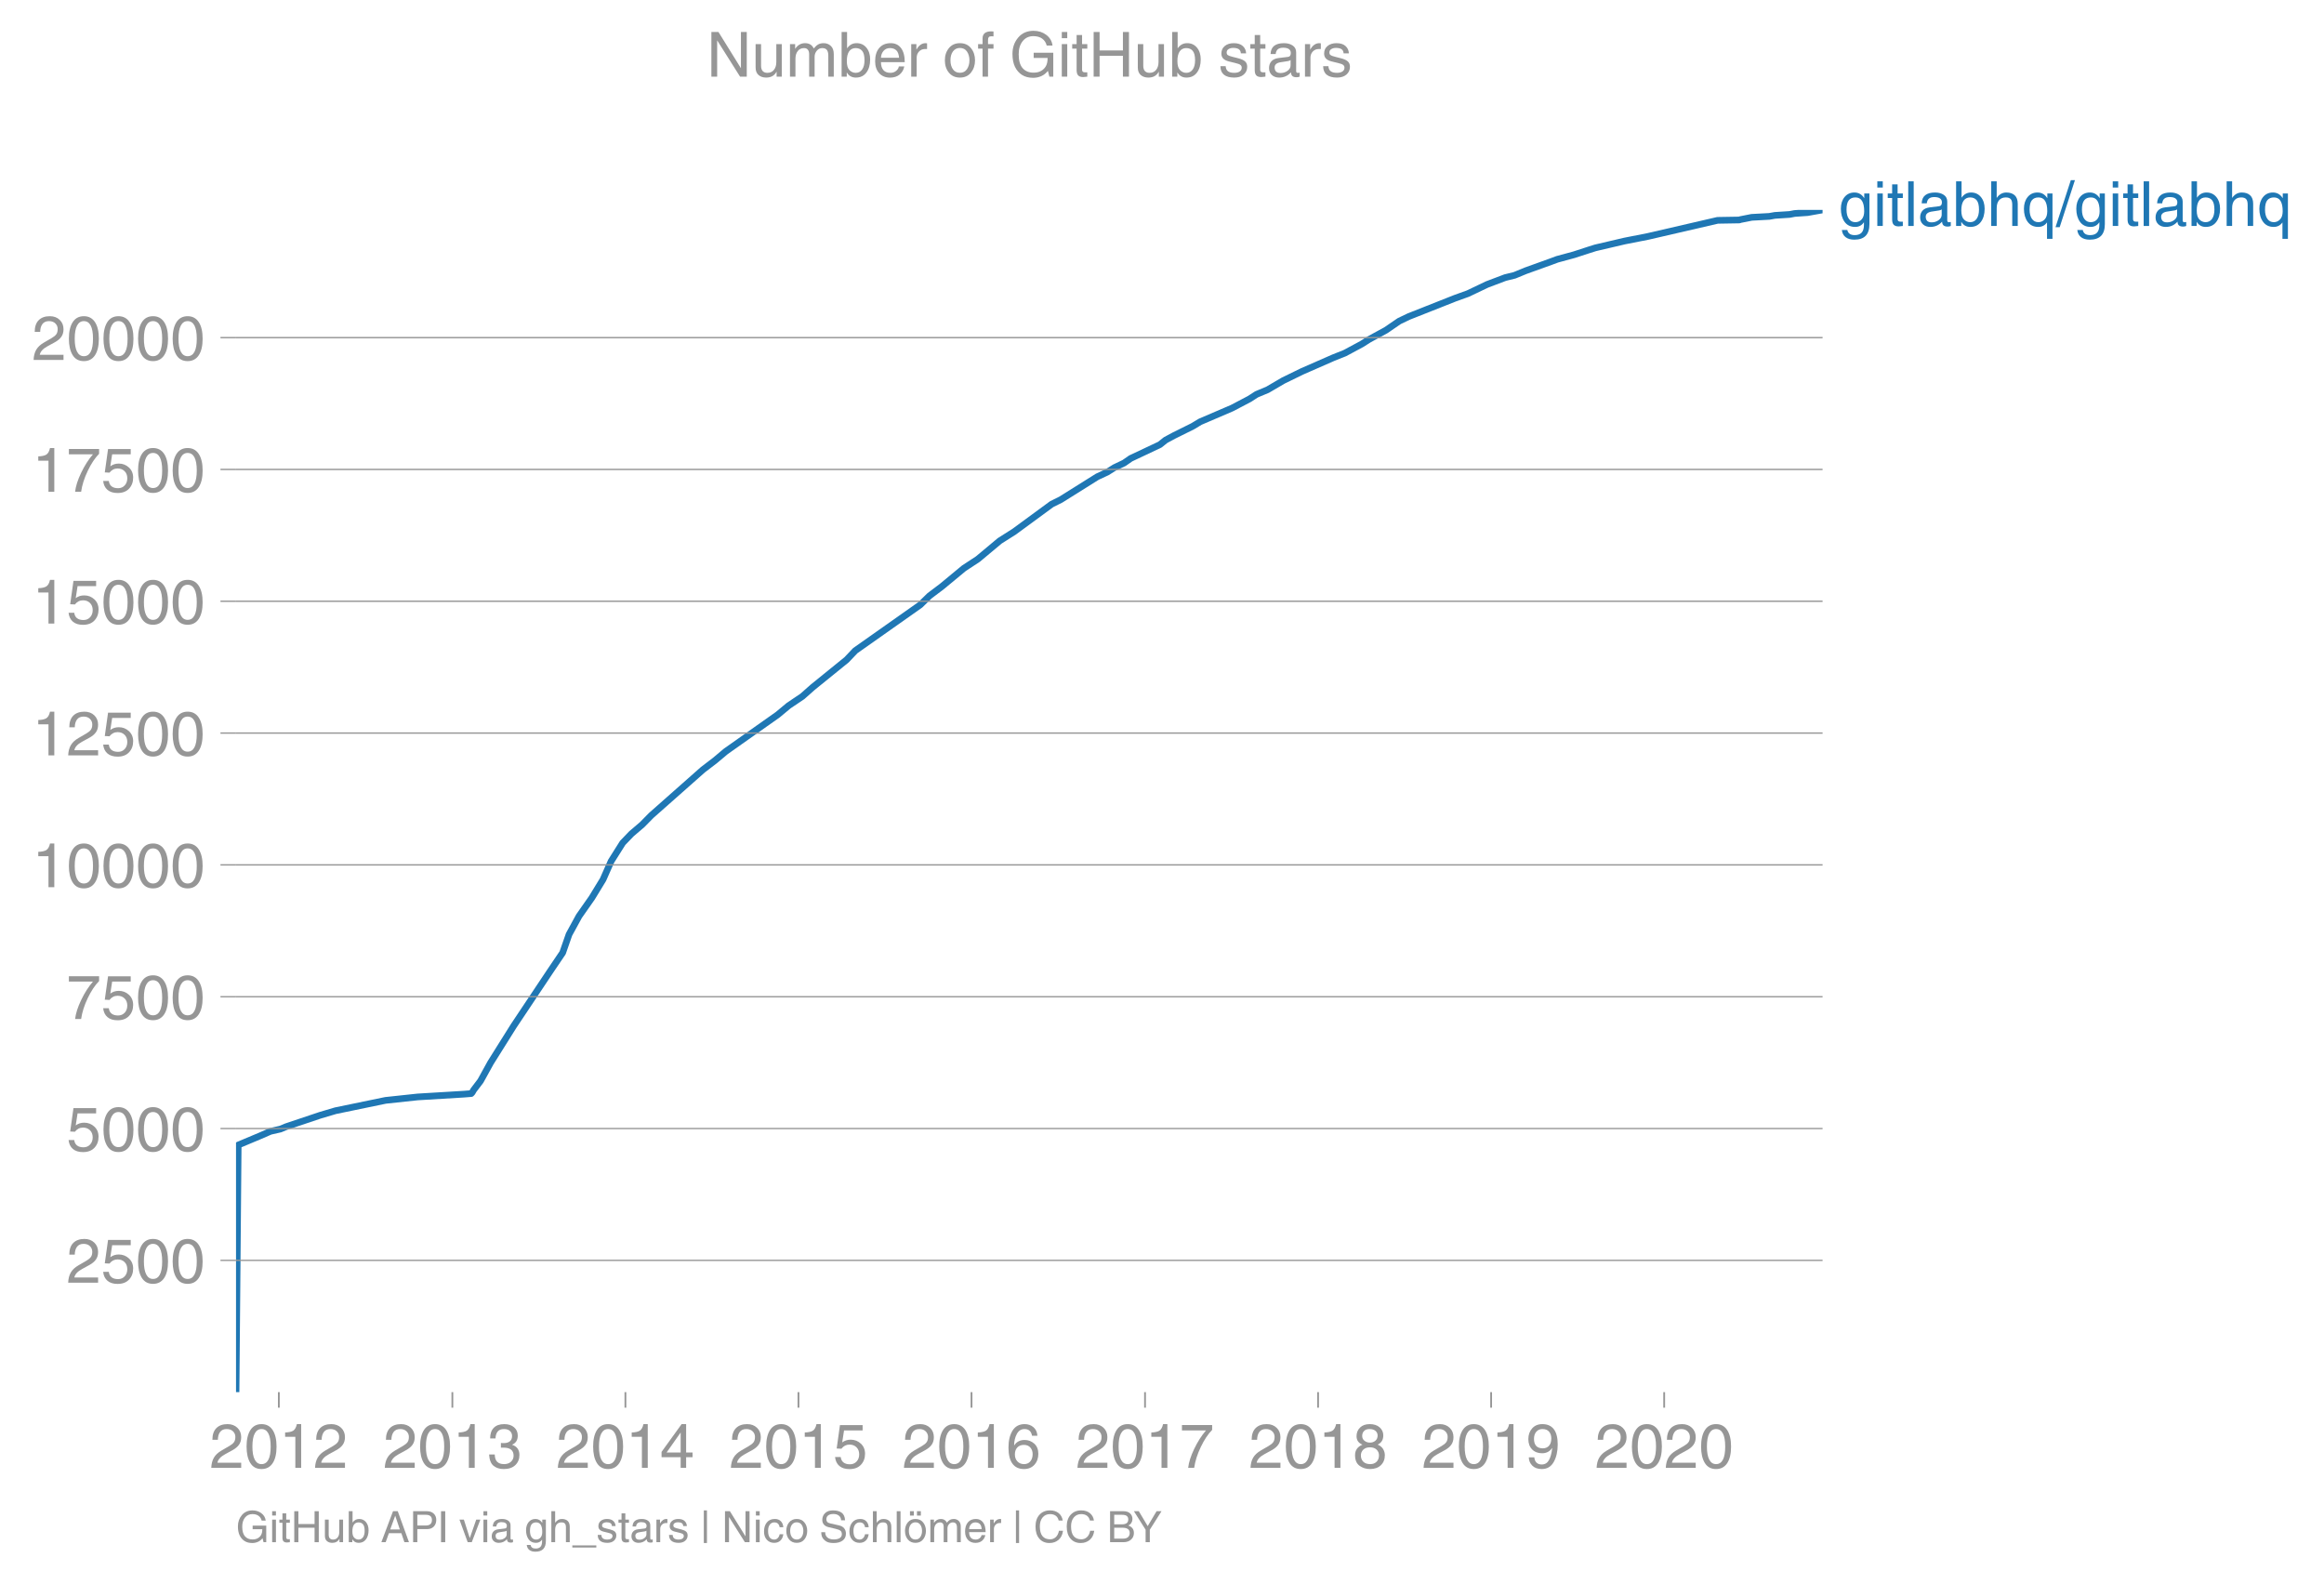
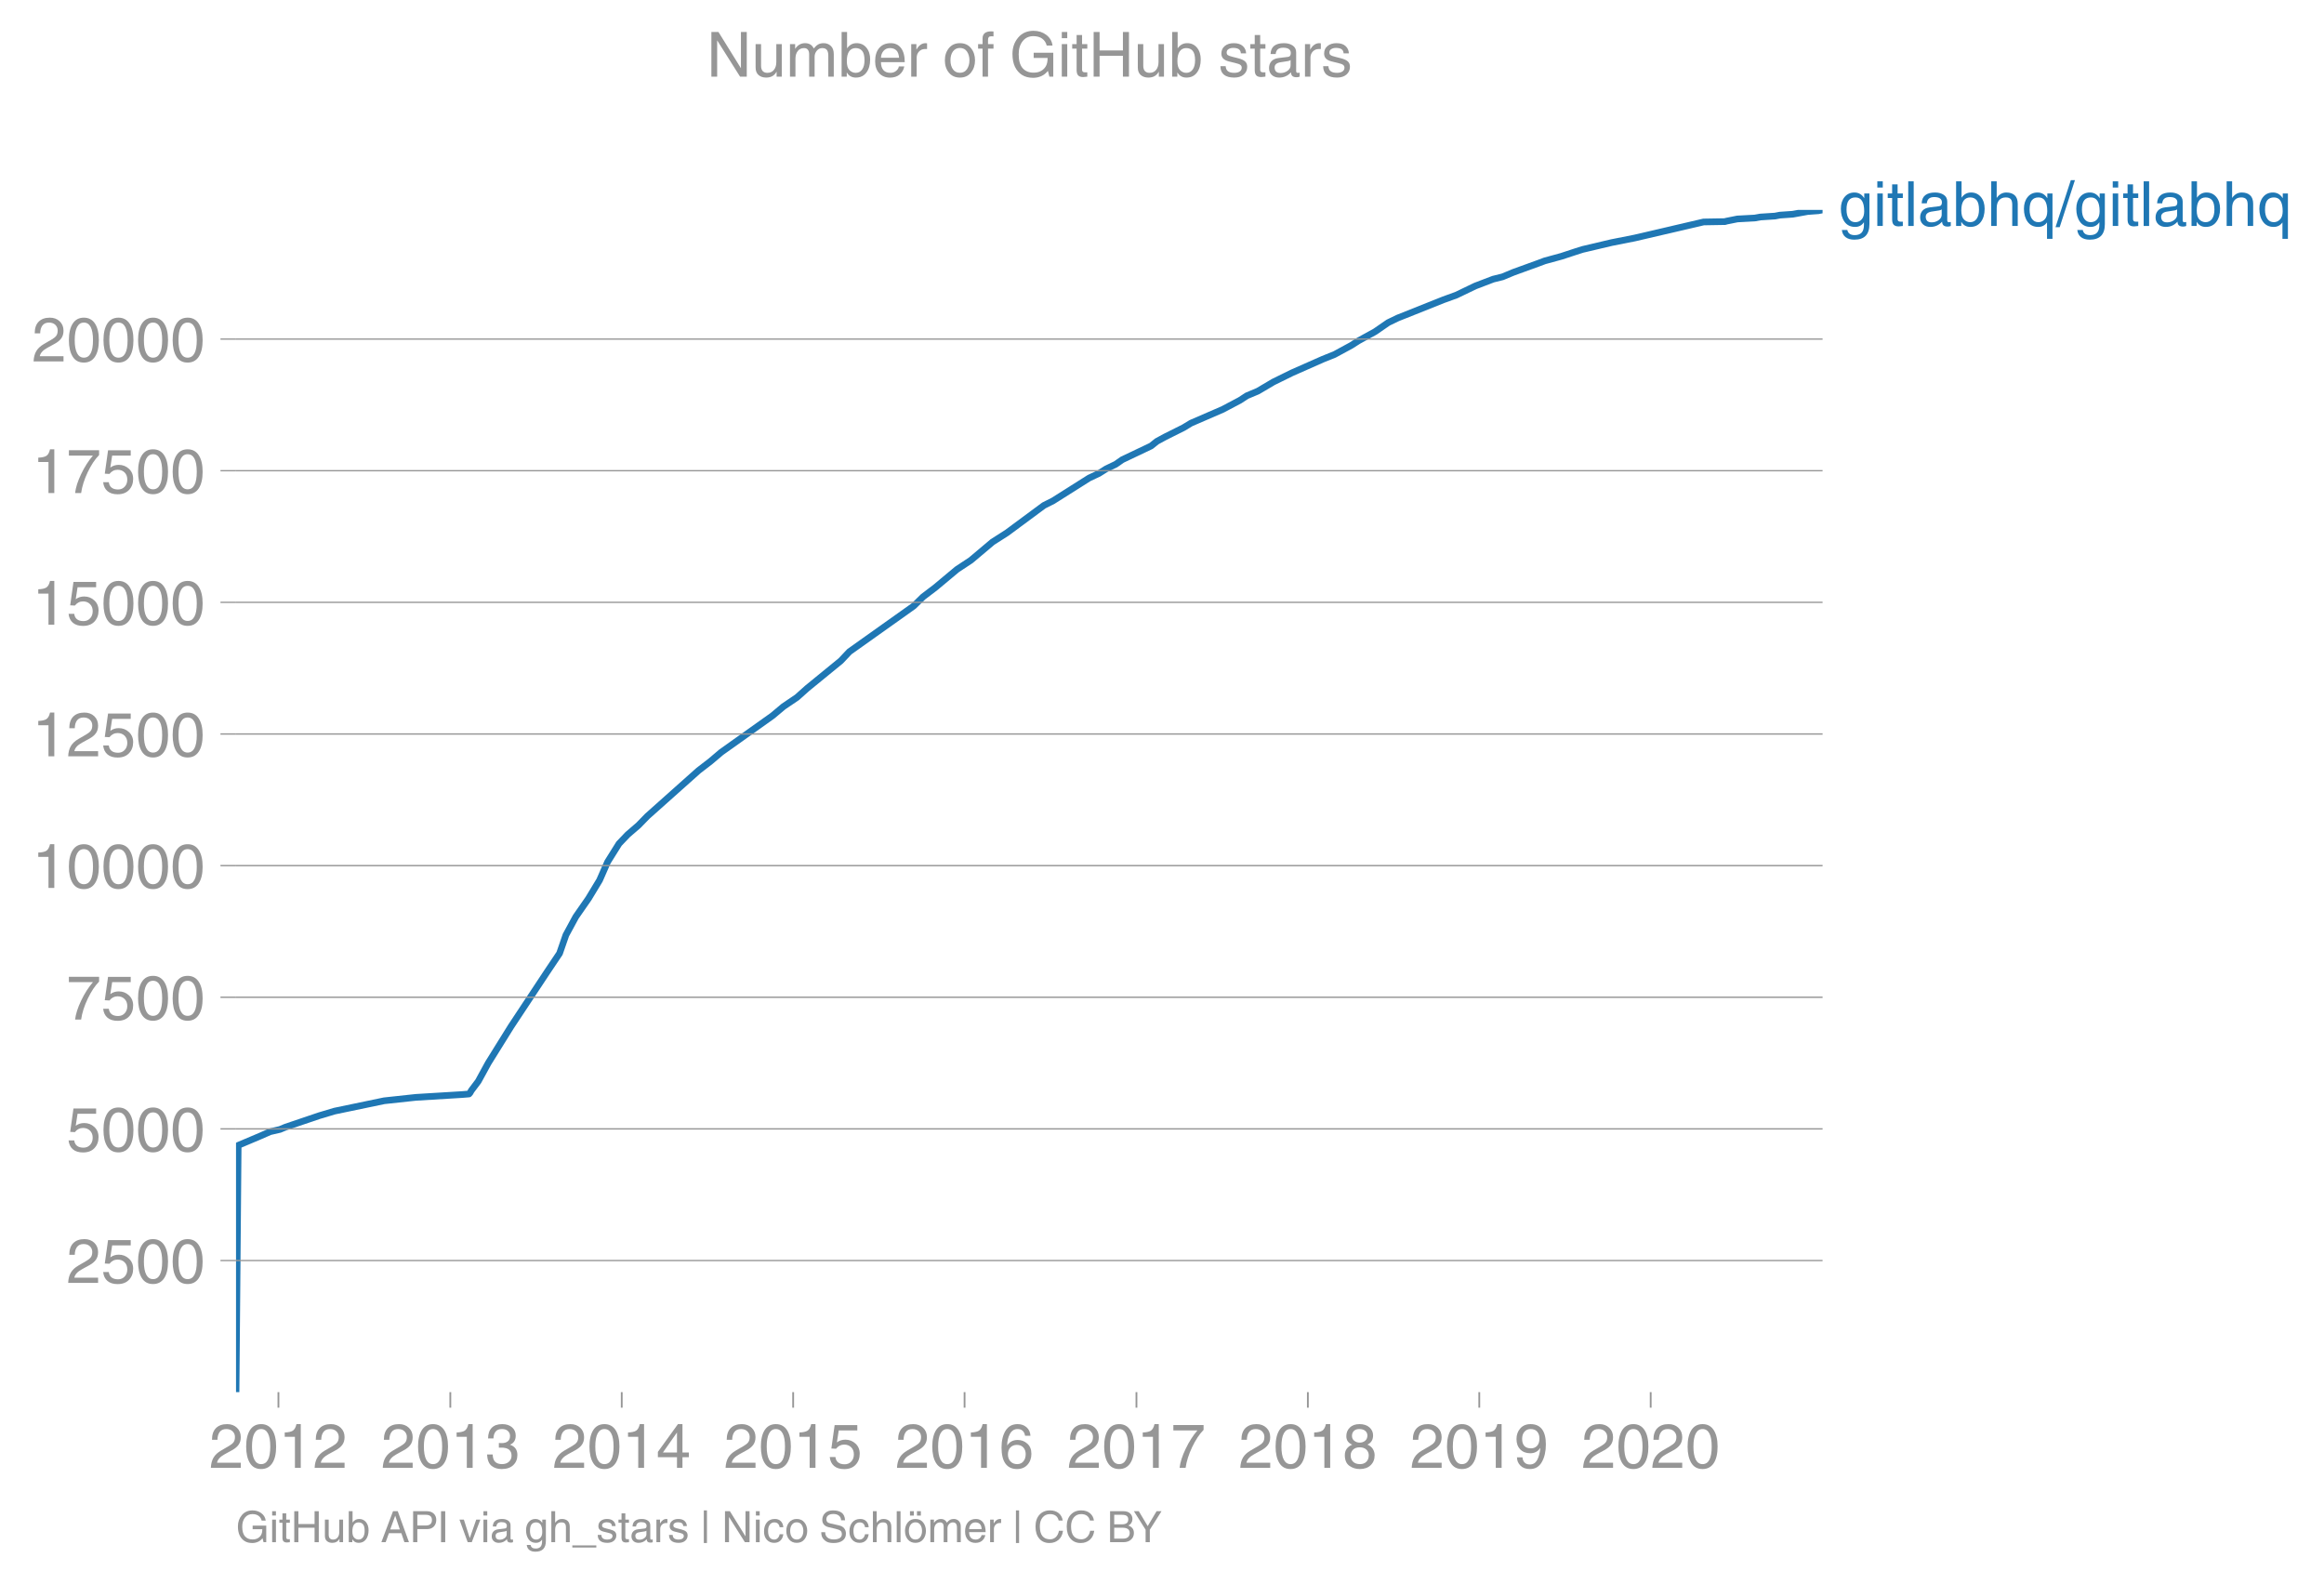
<svg xmlns="http://www.w3.org/2000/svg" xmlns:xlink="http://www.w3.org/1999/xlink" height="475.311" viewBox="0 0 523.113 356.483" width="697.484">
  <defs>
    <style>*{stroke-linecap:butt;stroke-linejoin:round}</style>
  </defs>
  <g id="figure_1">
    <path d="M0 356.483h523.113V0H0z" fill="none" id="patch_1" />
    <g id="axes_1">
      <path d="M53.127 313.361h357.12V47.25H53.127z" fill="none" id="patch_2" />
-       <path clip-path="url(#p38f000647f)" d="M53.127 313.361l.487-55.617 4.924-2.065 2.351-1.021 2.232-.51 1.257-.523 7.667-2.575 3.486-1.033 11.255-2.326 7.213-.772 10.45-.629 1.618-.13.234-.261.297-.523 1.569-2.065 2.273-4.118 5.176-8.25 8.24-12.355 2.794-4.13 1.437-4.118 2.25-4.119 2.886-4.118 2.519-4.13 1.82-4.12 2.598-4.118 1.974-2.053 2.421-2.065 2.028-2.065 11.647-10.303 2.687-2.053 2.46-2.065 11.683-8.249 2.468-2.053 3.075-2.066 2.317-2.053 7.644-6.195 1.948-2.054 14.615-10.302 2.126-2.065 2.74-2.065 4.978-4.119 3.131-2.053 4.933-4.119 3.258-2.065 8.423-6.183 2.073-1.033 8.217-5.151 2.202-1.02 1.65-1.033 2.165-1.033 1.487-1.033 6.564-3.097 1.295-1.033 1.897-1.02 4.165-2.066 1.716-1.032 7.188-3.086 3.91-2.054 1.6-1.032 2.475-1.033 3.528-2.065 4.234-2.065 7.04-3.086 2.593-1.033 3.82-2.053 1.628-1.033 3.79-2.065 3.001-2.053 2.156-1.033 10.442-4.13 2.872-1.033 4.303-2.053 4.077-1.543 2.124-.522 2.476-1.02 5.74-2.066 1.37-.51 3.803-1.033 3.13-1.02 1.652-.523 6.597-1.543 5.256-1.033 15.658-3.62 4.912-.083.195-.083 2.572-.51 3.956-.214 1.261-.225 3.329-.214 1.112-.214 2.927-.201 3.373-.606h0" fill="none" stroke="#1f77b4" stroke-linecap="square" stroke-width="1.5" id="line2d_1" />
+       <path clip-path="url(#p07eb490da4)" d="M53.127 313.361l.483-55.54 4.877-2.063 2.329-1.019 2.21-.51 1.246-.521 7.594-2.572 3.453-1.031 11.149-2.323 7.145-.77 10.35-.629 1.604-.13.232-.261.294-.522 1.554-2.062 2.251-4.113 5.128-8.237 8.162-12.339 2.768-4.124 1.423-4.113 2.229-4.113 2.859-4.113 2.494-4.124 1.803-4.113 2.574-4.113 1.955-2.05 2.399-2.063 2.009-2.062 11.537-10.288 2.661-2.05 2.436-2.063 11.574-8.238 2.444-2.05 3.046-2.062 2.295-2.05 7.572-6.188 1.93-2.05 14.476-10.288 2.107-2.063 2.714-2.062 4.93-4.113 3.102-2.05 4.886-4.113 3.227-2.062 8.344-6.175 2.054-1.032 8.139-5.144 2.181-1.019 1.635-1.031 2.144-1.031 1.474-1.031 6.501-3.094 1.283-1.031 1.879-1.02 4.125-2.062 1.7-1.03 7.121-3.083 3.873-2.05 1.584-1.031 2.453-1.031 3.494-2.063 4.194-2.062 6.973-3.082 2.57-1.03 3.784-2.051 1.612-1.031 3.754-2.063 2.973-2.05 2.135-1.031 10.344-4.125 2.845-1.031 4.262-2.05 4.038-1.542 2.104-.521 2.453-1.02 5.686-2.062 1.357-.51 3.767-1.03 3.1-1.02 1.636-.521 6.535-1.541 5.207-1.031 15.51-3.615 4.865-.083.194-.083 2.547-.51 3.92-.213 1.248-.226 3.297-.213 1.102-.213 2.9-.202 3.34-.604 2.417-.178.956-.19h0" fill="none" stroke="#1f77b4" stroke-linecap="square" stroke-width="1.5" id="line2d_1" />
      <g id="matplotlib.axis_1">
        <g id="xtick_1">
          <g id="line2d_2">
            <defs>
-               <path d="M0 0v3.5" id="m4ebb3a4c32" stroke="#969696" stroke-width=".4" />
-             </defs>
-             <use x="62.765" xlink:href="#m4ebb3a4c32" y="313.361" fill="#969696" stroke="#969696" stroke-width=".4" />
-           </g>
-           <g transform="matrix(.14 0 0 -.14 47.194 330.41)" fill="#969696" id="text_1">
+               <path d="M0 0v3.5" id="m4df46fdbb6" stroke="#969696" stroke-width=".4" />
+             </defs>
+             <use x="62.674" xlink:href="#m4df46fdbb6" y="313.361" fill="#969696" stroke="#969696" stroke-width=".4" />
+           </g>
+           <g transform="matrix(.14 0 0 -.14 47.103 330.41)" fill="#969696" id="text_1">
            <defs>
              <path d="M4.39 45.125q0 12.39 6.391 18.781 6.406 6.407 17.938 6.407 9.656 0 15.812-5.86 6.157-5.86 6.157-15.14 0-7.22-3.547-12.188-3.532-4.953-10.422-8.703l-12.11-6.64Q13.922 15.921 12.5 8.296h38.188V0H2.593q.39 9.906 4.297 16.5 3.906 6.594 12.203 11.375l12.593 7.328q5.032 2.89 7.329 5.984 2.297 3.094 2.297 8.516 0 5.375-3.766 9.031-3.75 3.672-10.156 3.672-7.078 0-10.594-4.672-3.516-4.656-3.61-12.609z" id="HelveticaWorld-Regular-50" />
              <path d="M42.484 34.188q0 14.109-3.734 21.156-3.734 7.062-10.969 7.062-7.078 0-10.89-7.062-3.797-7.047-3.797-21.157 0-13.671 3.75-20.937Q20.609 6 27.78 6q7.235 0 10.969 7 3.734 7.016 3.734 21.188zm9.422 0q0-17.297-6.25-26.704-6.25-9.39-17.875-9.39-12.062 0-18.062 9.734-6 9.75-6 26.36 0 17.03 6.14 26.578 6.157 9.547 17.922 9.547 11.625 0 17.875-9.5t6.25-26.626z" id="HelveticaWorld-Regular-48" />
              <path d="M35.89 0h-9.374v49.906H10.109v6.985q8.594.28 12.782 2.75Q27.094 62.109 29 70.313h6.89z" id="HelveticaWorld-Regular-49" />
            </defs>
            <use xlink:href="#HelveticaWorld-Regular-50" />
            <use x="55.615" xlink:href="#HelveticaWorld-Regular-48" />
            <use x="111.23" xlink:href="#HelveticaWorld-Regular-49" />
            <use x="166.846" xlink:href="#HelveticaWorld-Regular-50" />
          </g>
        </g>
        <g id="xtick_2">
-           <use x="101.823" xlink:href="#m4ebb3a4c32" y="313.361" fill="#969696" stroke="#969696" stroke-width=".4" id="line2d_3" />
-           <g transform="matrix(.14 0 0 -.14 86.253 330.41)" fill="#969696" id="text_2">
+           <use x="101.364" xlink:href="#m4df46fdbb6" y="313.361" fill="#969696" stroke="#969696" stroke-width=".4" id="line2d_3" />
+           <g transform="matrix(.14 0 0 -.14 85.793 330.41)" fill="#969696" id="text_2">
            <defs>
              <path d="M22.406 39.984q2.203-.187 4.594-.187 6.203 0 9.781 2.86 3.594 2.859 3.594 8.656 0 4.687-3.344 7.89-3.343 3.203-9.64 3.203-6.985 0-10.235-4.11-3.234-4.093-3.437-10.983h-8.64q0 10.984 5.765 16.984 5.765 6.016 16.937 6.016 9.922 0 15.828-5.11 5.907-5.094 5.907-13.39 0-10.704-9.032-14.5v-.204q11.72-4 11.72-16.406 0-9.906-6.595-16.265-6.593-6.344-18.703-6.344-9.906 0-16.312 5.203Q4.204 8.5 3.422 21.484H12.5q.203-8.109 4-11.797Q20.313 6 27.484 6q6.938 0 11.141 3.86 4.203 3.859 4.203 9.718 0 6.406-4.016 9.672-4 3.266-12.39 3.266-2 0-4.016-.094z" id="HelveticaWorld-Regular-51" />
            </defs>
            <use xlink:href="#HelveticaWorld-Regular-50" />
            <use x="55.615" xlink:href="#HelveticaWorld-Regular-48" />
            <use x="111.23" xlink:href="#HelveticaWorld-Regular-49" />
            <use x="166.846" xlink:href="#HelveticaWorld-Regular-51" />
          </g>
        </g>
        <g id="xtick_3">
-           <use x="140.775" xlink:href="#m4ebb3a4c32" y="313.361" fill="#969696" stroke="#969696" stroke-width=".4" id="line2d_4" />
-           <g transform="matrix(.14 0 0 -.14 125.205 330.41)" fill="#969696" id="text_3">
+           <use x="139.948" xlink:href="#m4df46fdbb6" y="313.361" fill="#969696" stroke="#969696" stroke-width=".4" id="line2d_4" />
+           <g transform="matrix(.14 0 0 -.14 124.377 330.41)" fill="#969696" id="text_3">
            <defs>
              <path d="M10.594 24.703h22.61v31.89h-.188zM42 17.093V0h-8.797v17.094H2.484v8.593L34.72 70.314H42v-45.61h10.297v-7.61z" id="HelveticaWorld-Regular-52" />
            </defs>
            <use xlink:href="#HelveticaWorld-Regular-50" />
            <use x="55.615" xlink:href="#HelveticaWorld-Regular-48" />
            <use x="111.23" xlink:href="#HelveticaWorld-Regular-49" />
            <use x="166.846" xlink:href="#HelveticaWorld-Regular-52" />
          </g>
        </g>
        <g id="xtick_4">
-           <use x="179.727" xlink:href="#m4ebb3a4c32" y="313.361" fill="#969696" stroke="#969696" stroke-width=".4" id="line2d_5" />
-           <g transform="matrix(.14 0 0 -.14 164.157 330.41)" fill="#969696" id="text_4">
+           <use x="178.532" xlink:href="#m4df46fdbb6" y="313.361" fill="#969696" stroke="#969696" stroke-width=".4" id="line2d_5" />
+           <g transform="matrix(.14 0 0 -.14 162.961 330.41)" fill="#969696" id="text_4">
            <defs>
              <path d="M14.703 40.922q5.813 4.39 13.625 4.39 9.469 0 16.281-6.296 6.813-6.297 6.813-16.22 0-10.78-6.578-17.796-6.563-7-18.422-7-10.313 0-16.266 5.047Q4.203 8.109 3.22 17.39h9.094q.671-5.672 4.437-8.672 3.766-3 10.453-3 6.485 0 10.64 4.484Q42 14.703 42 21.688q0 7.125-4.36 11.421-4.343 4.297-11.218 4.297-7.813 0-13.047-6.687l-7.563.39 5.266 37.594h36.438v-8.5H17.672z" id="HelveticaWorld-Regular-53" />
            </defs>
            <use xlink:href="#HelveticaWorld-Regular-50" />
            <use x="55.615" xlink:href="#HelveticaWorld-Regular-48" />
            <use x="111.23" xlink:href="#HelveticaWorld-Regular-49" />
            <use x="166.846" xlink:href="#HelveticaWorld-Regular-53" />
          </g>
        </g>
        <g id="xtick_5">
-           <use x="218.679" xlink:href="#m4ebb3a4c32" y="313.361" fill="#969696" stroke="#969696" stroke-width=".4" id="line2d_6" />
-           <g transform="matrix(.14 0 0 -.14 203.108 330.41)" fill="#969696" id="text_5">
+           <use x="217.116" xlink:href="#m4df46fdbb6" y="313.361" fill="#969696" stroke="#969696" stroke-width=".4" id="line2d_6" />
+           <g transform="matrix(.14 0 0 -.14 201.545 330.41)" fill="#969696" id="text_5">
            <defs>
              <path d="M14.11 21.578q0-6.875 4.093-11.234Q22.313 6 28.906 6q6.297 0 10.032 4.438 3.734 4.453 3.734 11.687 0 6.297-3.688 10.547-3.687 4.25-10.468 4.25-6.594 0-10.5-4.156-3.907-4.157-3.907-11.188zM41.702 51.61q-.984 5.375-3.984 8.078-3 2.72-8.125 2.72-8.11 0-12.36-7.923-4.25-7.906-4.343-18.109l.203-.188q5.61 8.641 16.687 8.641 8.844 0 15.438-5.86 6.593-5.859 6.593-16.452 0-10.5-6.25-17.47-6.25-6.952-16.843-6.952-12.219 0-18.563 8.687-6.344 8.703-6.344 25.938 0 16.593 6.485 27.093 6.5 10.5 19.484 10.5 8.407 0 14.219-5.015 5.813-5 6.297-13.688z" id="HelveticaWorld-Regular-54" />
            </defs>
            <use xlink:href="#HelveticaWorld-Regular-50" />
            <use x="55.615" xlink:href="#HelveticaWorld-Regular-48" />
            <use x="111.23" xlink:href="#HelveticaWorld-Regular-49" />
            <use x="166.846" xlink:href="#HelveticaWorld-Regular-54" />
          </g>
        </g>
        <g id="xtick_6">
-           <use x="257.738" xlink:href="#m4ebb3a4c32" y="313.361" fill="#969696" stroke="#969696" stroke-width=".4" id="line2d_7" />
-           <g transform="matrix(.14 0 0 -.14 242.167 330.41)" fill="#969696" id="text_6">
+           <use x="255.805" xlink:href="#m4df46fdbb6" y="313.361" fill="#969696" stroke="#969696" stroke-width=".4" id="line2d_7" />
+           <g transform="matrix(.14 0 0 -.14 240.235 330.41)" fill="#969696" id="text_6">
            <defs>
              <path d="M3.719 68.797h48.578v-7.719Q42.28 50.875 33.984 33.484 25.687 16.11 23.391 0h-9.672q1.469 13.281 9.719 30.531 8.25 17.266 18.953 29.672H3.719z" id="HelveticaWorld-Regular-55" />
            </defs>
            <use xlink:href="#HelveticaWorld-Regular-50" />
            <use x="55.615" xlink:href="#HelveticaWorld-Regular-48" />
            <use x="111.23" xlink:href="#HelveticaWorld-Regular-49" />
            <use x="166.846" xlink:href="#HelveticaWorld-Regular-55" />
          </g>
        </g>
        <g id="xtick_7">
-           <use x="296.689" xlink:href="#m4ebb3a4c32" y="313.361" fill="#969696" stroke="#969696" stroke-width=".4" id="line2d_8" />
-           <g transform="matrix(.14 0 0 -.14 281.119 330.41)" fill="#969696" id="text_7">
+           <use x="294.389" xlink:href="#m4df46fdbb6" y="313.361" fill="#969696" stroke="#969696" stroke-width=".4" id="line2d_8" />
+           <g transform="matrix(.14 0 0 -.14 278.819 330.41)" fill="#969696" id="text_7">
            <defs>
              <path d="M27.594 40.578q5.422 0 8.953 3.094 3.547 3.11 3.547 8.234 0 4.594-3.407 7.547-3.39 2.953-9.687 2.953-5.61 0-8.672-3.11-3.047-3.093-3.047-7.874 0-5.125 3.813-7.984 3.812-2.86 8.5-2.86zm.093-7.562q-6.78 0-10.64-3.766-3.86-3.766-3.86-9.234 0-6.297 3.907-10.157Q21 6 28.219 6q6.406 0 10.234 3.86 3.828 3.859 3.828 10.265 0 5.469-3.828 9.172-3.828 3.719-10.766 3.719zM49.22 52.203q0-10.594-9.032-14.797 6.204-2.781 8.86-7.36 2.656-4.562 2.656-9.733 0-10.016-6.453-16.125-6.438-6.094-17.375-6.094-9.563 0-16.813 5.25-7.25 5.25-7.25 17.062 0 11.922 11.907 16.907-9.516 3.796-9.516 13.671 0 8.297 5.64 13.813 5.641 5.516 15.641 5.516 10.016 0 15.875-5.204 5.86-5.203 5.86-12.906z" id="HelveticaWorld-Regular-56" />
            </defs>
            <use xlink:href="#HelveticaWorld-Regular-50" />
            <use x="55.615" xlink:href="#HelveticaWorld-Regular-48" />
            <use x="111.23" xlink:href="#HelveticaWorld-Regular-49" />
            <use x="166.846" xlink:href="#HelveticaWorld-Regular-56" />
          </g>
        </g>
        <g id="xtick_8">
-           <use x="335.641" xlink:href="#m4ebb3a4c32" y="313.361" fill="#969696" stroke="#969696" stroke-width=".4" id="line2d_9" />
-           <g transform="matrix(.14 0 0 -.14 320.07 330.41)" fill="#969696" id="text_8">
+           <use x="332.973" xlink:href="#m4df46fdbb6" y="313.361" fill="#969696" stroke="#969696" stroke-width=".4" id="line2d_9" />
+           <g transform="matrix(.14 0 0 -.14 317.403 330.41)" fill="#969696" id="text_8">
            <defs>
              <path d="M27.594 31.39q6 0 9.75 4.047 3.765 4.063 3.765 11.97 0 6.5-3.562 10.75-3.563 4.25-10.64 4.25-6.11 0-9.876-4.298-3.75-4.297-3.75-11.53 0-7.376 3.516-11.282 3.515-3.906 10.797-3.906zm-1.282-7.906q-10 0-16.062 6.203-6.047 6.204-6.047 16.5 0 10.407 6.094 17.266 6.11 6.86 16.515 6.86 12.11 0 18.36-8.157 6.25-8.156 6.25-24.453 0-16.906-6.406-28.266Q38.625-1.905 25.875-1.905q-9.953 0-15.422 5.593-5.469 5.594-5.469 13.204h8.829q.39-5.266 3.437-8.375 3.063-3.094 8.438-3.094 7.609 0 11.515 6.781Q41.11 19 42.578 31.688l-.187.203q-5.672-8.407-16.078-8.407z" id="HelveticaWorld-Regular-57" />
            </defs>
            <use xlink:href="#HelveticaWorld-Regular-50" />
            <use x="55.615" xlink:href="#HelveticaWorld-Regular-48" />
            <use x="111.23" xlink:href="#HelveticaWorld-Regular-49" />
            <use x="166.846" xlink:href="#HelveticaWorld-Regular-57" />
          </g>
        </g>
        <g id="xtick_9">
-           <use x="374.593" xlink:href="#m4ebb3a4c32" y="313.361" fill="#969696" stroke="#969696" stroke-width=".4" id="line2d_10" />
-           <g transform="matrix(.14 0 0 -.14 359.023 330.41)" fill="#969696" id="text_9">
+           <use x="371.557" xlink:href="#m4df46fdbb6" y="313.361" fill="#969696" stroke="#969696" stroke-width=".4" id="line2d_10" />
+           <g transform="matrix(.14 0 0 -.14 355.987 330.41)" fill="#969696" id="text_9">
            <use xlink:href="#HelveticaWorld-Regular-50" />
            <use x="55.615" xlink:href="#HelveticaWorld-Regular-48" />
            <use x="111.23" xlink:href="#HelveticaWorld-Regular-50" />
            <use x="166.846" xlink:href="#HelveticaWorld-Regular-48" />
          </g>
        </g>
      </g>
      <g id="matplotlib.axis_2">
        <g id="ytick_1">
-           <path clip-path="url(#p38f000647f)" d="M53.127 283.701h357.12" fill="none" stroke="#969696" stroke-linecap="square" stroke-width=".3" id="line2d_11" />
+           <path clip-path="url(#p07eb490da4)" d="M53.127 283.742h357.12" fill="none" stroke="#969696" stroke-linecap="square" stroke-width=".3" id="line2d_11" />
          <g id="line2d_12">
            <defs>
-               <path d="M0 0h-3.5" id="m7eec304f60" stroke="#969696" stroke-width=".3" />
-             </defs>
-             <use x="53.127" xlink:href="#m7eec304f60" y="283.701" fill="#969696" stroke="#969696" stroke-width=".3" />
-           </g>
-           <g transform="matrix(.14 0 0 -.14 14.985 288.726)" fill="#969696" id="text_10">
+               <path d="M0 0h-3.5" id="m4601f432eb" stroke="#969696" stroke-width=".3" />
+             </defs>
+             <use x="53.127" xlink:href="#m4601f432eb" y="283.742" fill="#969696" stroke="#969696" stroke-width=".3" />
+           </g>
+           <g transform="matrix(.14 0 0 -.14 14.985 288.767)" fill="#969696" id="text_10">
            <use xlink:href="#HelveticaWorld-Regular-50" />
            <use x="55.615" xlink:href="#HelveticaWorld-Regular-53" />
            <use x="111.23" xlink:href="#HelveticaWorld-Regular-48" />
            <use x="166.846" xlink:href="#HelveticaWorld-Regular-48" />
          </g>
        </g>
        <g id="ytick_2">
-           <path clip-path="url(#p38f000647f)" d="M53.127 254.029h357.12" fill="none" stroke="#969696" stroke-linecap="square" stroke-width=".3" id="line2d_13" />
-           <use x="53.127" xlink:href="#m7eec304f60" y="254.029" fill="#969696" stroke="#969696" stroke-width=".3" id="line2d_14" />
-           <g transform="matrix(.14 0 0 -.14 14.985 259.054)" fill="#969696" id="text_11">
+           <path clip-path="url(#p07eb490da4)" d="M53.127 254.11h357.12" fill="none" stroke="#969696" stroke-linecap="square" stroke-width=".3" id="line2d_13" />
+           <use x="53.127" xlink:href="#m4601f432eb" y="254.111" fill="#969696" stroke="#969696" stroke-width=".3" id="line2d_14" />
+           <g transform="matrix(.14 0 0 -.14 14.985 259.135)" fill="#969696" id="text_11">
            <use xlink:href="#HelveticaWorld-Regular-53" />
            <use x="55.615" xlink:href="#HelveticaWorld-Regular-48" />
            <use x="111.23" xlink:href="#HelveticaWorld-Regular-48" />
            <use x="166.846" xlink:href="#HelveticaWorld-Regular-48" />
          </g>
        </g>
        <g id="ytick_3">
-           <path clip-path="url(#p38f000647f)" d="M53.127 224.357h357.12" fill="none" stroke="#969696" stroke-linecap="square" stroke-width=".3" id="line2d_15" />
-           <use x="53.127" xlink:href="#m7eec304f60" y="224.357" fill="#969696" stroke="#969696" stroke-width=".3" id="line2d_16" />
-           <g transform="matrix(.14 0 0 -.14 14.985 229.381)" fill="#969696" id="text_12">
+           <path clip-path="url(#p07eb490da4)" d="M53.127 224.48h357.12" fill="none" stroke="#969696" stroke-linecap="square" stroke-width=".3" id="line2d_15" />
+           <use x="53.127" xlink:href="#m4601f432eb" y="224.48" fill="#969696" stroke="#969696" stroke-width=".3" id="line2d_16" />
+           <g transform="matrix(.14 0 0 -.14 14.985 229.504)" fill="#969696" id="text_12">
            <use xlink:href="#HelveticaWorld-Regular-55" />
            <use x="55.615" xlink:href="#HelveticaWorld-Regular-53" />
            <use x="111.23" xlink:href="#HelveticaWorld-Regular-48" />
            <use x="166.846" xlink:href="#HelveticaWorld-Regular-48" />
          </g>
        </g>
        <g id="ytick_4">
-           <path clip-path="url(#p38f000647f)" d="M53.127 194.685h357.12" fill="none" stroke="#969696" stroke-linecap="square" stroke-width=".3" id="line2d_17" />
-           <use x="53.127" xlink:href="#m7eec304f60" y="194.685" fill="#969696" stroke="#969696" stroke-width=".3" id="line2d_18" />
-           <g transform="matrix(.14 0 0 -.14 7.2 199.71)" fill="#969696" id="text_13">
+           <path clip-path="url(#p07eb490da4)" d="M53.127 194.848h357.12" fill="none" stroke="#969696" stroke-linecap="square" stroke-width=".3" id="line2d_17" />
+           <use x="53.127" xlink:href="#m4601f432eb" y="194.848" fill="#969696" stroke="#969696" stroke-width=".3" id="line2d_18" />
+           <g transform="matrix(.14 0 0 -.14 7.2 199.873)" fill="#969696" id="text_13">
            <use xlink:href="#HelveticaWorld-Regular-49" />
            <use x="55.615" xlink:href="#HelveticaWorld-Regular-48" />
            <use x="111.23" xlink:href="#HelveticaWorld-Regular-48" />
            <use x="166.846" xlink:href="#HelveticaWorld-Regular-48" />
            <use x="222.461" xlink:href="#HelveticaWorld-Regular-48" />
          </g>
        </g>
        <g id="ytick_5">
-           <path clip-path="url(#p38f000647f)" d="M53.127 165.012h357.12" fill="none" stroke="#969696" stroke-linecap="square" stroke-width=".3" id="line2d_19" />
-           <use x="53.127" xlink:href="#m7eec304f60" y="165.012" fill="#969696" stroke="#969696" stroke-width=".3" id="line2d_20" />
-           <g transform="matrix(.14 0 0 -.14 7.2 170.037)" fill="#969696" id="text_14">
+           <path clip-path="url(#p07eb490da4)" d="M53.127 165.217h357.12" fill="none" stroke="#969696" stroke-linecap="square" stroke-width=".3" id="line2d_19" />
+           <use x="53.127" xlink:href="#m4601f432eb" y="165.217" fill="#969696" stroke="#969696" stroke-width=".3" id="line2d_20" />
+           <g transform="matrix(.14 0 0 -.14 7.2 170.242)" fill="#969696" id="text_14">
            <use xlink:href="#HelveticaWorld-Regular-49" />
            <use x="55.615" xlink:href="#HelveticaWorld-Regular-50" />
            <use x="111.23" xlink:href="#HelveticaWorld-Regular-53" />
            <use x="166.846" xlink:href="#HelveticaWorld-Regular-48" />
            <use x="222.461" xlink:href="#HelveticaWorld-Regular-48" />
          </g>
        </g>
        <g id="ytick_6">
-           <path clip-path="url(#p38f000647f)" d="M53.127 135.34h357.12" fill="none" stroke="#969696" stroke-linecap="square" stroke-width=".3" id="line2d_21" />
-           <use x="53.127" xlink:href="#m7eec304f60" y="135.34" fill="#969696" stroke="#969696" stroke-width=".3" id="line2d_22" />
-           <g transform="matrix(.14 0 0 -.14 7.2 140.365)" fill="#969696" id="text_15">
+           <path clip-path="url(#p07eb490da4)" d="M53.127 135.586h357.12" fill="none" stroke="#969696" stroke-linecap="square" stroke-width=".3" id="line2d_21" />
+           <use x="53.127" xlink:href="#m4601f432eb" y="135.586" fill="#969696" stroke="#969696" stroke-width=".3" id="line2d_22" />
+           <g transform="matrix(.14 0 0 -.14 7.2 140.61)" fill="#969696" id="text_15">
            <use xlink:href="#HelveticaWorld-Regular-49" />
            <use x="55.615" xlink:href="#HelveticaWorld-Regular-53" />
            <use x="111.23" xlink:href="#HelveticaWorld-Regular-48" />
            <use x="166.846" xlink:href="#HelveticaWorld-Regular-48" />
            <use x="222.461" xlink:href="#HelveticaWorld-Regular-48" />
          </g>
        </g>
        <g id="ytick_7">
-           <path clip-path="url(#p38f000647f)" d="M53.127 105.668h357.12" fill="none" stroke="#969696" stroke-linecap="square" stroke-width=".3" id="line2d_23" />
-           <use x="53.127" xlink:href="#m7eec304f60" y="105.668" fill="#969696" stroke="#969696" stroke-width=".3" id="line2d_24" />
-           <g transform="matrix(.14 0 0 -.14 7.2 110.693)" fill="#969696" id="text_16">
+           <path clip-path="url(#p07eb490da4)" d="M53.127 105.955h357.12" fill="none" stroke="#969696" stroke-linecap="square" stroke-width=".3" id="line2d_23" />
+           <use x="53.127" xlink:href="#m4601f432eb" y="105.955" fill="#969696" stroke="#969696" stroke-width=".3" id="line2d_24" />
+           <g transform="matrix(.14 0 0 -.14 7.2 110.98)" fill="#969696" id="text_16">
            <use xlink:href="#HelveticaWorld-Regular-49" />
            <use x="55.615" xlink:href="#HelveticaWorld-Regular-55" />
            <use x="111.23" xlink:href="#HelveticaWorld-Regular-53" />
            <use x="166.846" xlink:href="#HelveticaWorld-Regular-48" />
            <use x="222.461" xlink:href="#HelveticaWorld-Regular-48" />
          </g>
        </g>
        <g id="ytick_8">
-           <path clip-path="url(#p38f000647f)" d="M53.127 75.996h357.12" fill="none" stroke="#969696" stroke-linecap="square" stroke-width=".3" id="line2d_25" />
-           <use x="53.127" xlink:href="#m7eec304f60" y="75.996" fill="#969696" stroke="#969696" stroke-width=".3" id="line2d_26" />
-           <g transform="matrix(.14 0 0 -.14 7.2 81.02)" fill="#969696" id="text_17">
+           <path clip-path="url(#p07eb490da4)" d="M53.127 76.324h357.12" fill="none" stroke="#969696" stroke-linecap="square" stroke-width=".3" id="line2d_25" />
+           <use x="53.127" xlink:href="#m4601f432eb" y="76.324" fill="#969696" stroke="#969696" stroke-width=".3" id="line2d_26" />
+           <g transform="matrix(.14 0 0 -.14 7.2 81.348)" fill="#969696" id="text_17">
            <use xlink:href="#HelveticaWorld-Regular-50" />
            <use x="55.615" xlink:href="#HelveticaWorld-Regular-48" />
            <use x="111.23" xlink:href="#HelveticaWorld-Regular-48" />
            <use x="166.846" xlink:href="#HelveticaWorld-Regular-48" />
            <use x="222.461" xlink:href="#HelveticaWorld-Regular-48" />
          </g>
        </g>
      </g>
      <g transform="matrix(.14 0 0 -.14 413.818 50.866)" fill="#1f77b4" id="text_18">
        <defs>
          <path d="M12.984 26.313q0-9.61 3.813-14.907Q20.609 6.11 27.094 6.11q6.312 0 10.312 4.579 4 4.593 4 13 0 11.03-3.5 16.625-3.484 5.593-10.61 5.593-7.171 0-10.75-4.765-3.562-4.766-3.562-14.828zM49.812 2.983q0-12.609-6.062-18.797-6.047-6.203-18.266-6.203-8.78 0-13.984 4.047Q6.297-13.922 5.516-6.39h8.796q.672-3.812 3.532-6.062 2.86-2.25 8.281-2.25 7.375 0 11.125 3.969 3.766 3.953 3.766 12.828v3.719h-.188q-4.937-7.329-13.922-7.329-11.187 0-17.093 8.25-5.907 8.25-5.907 20.953 0 11.625 5.953 18.875 5.97 7.25 15.829 7.25 9.906 0 15.625-8.89h.187v7.375h8.313z" id="HelveticaWorld-Regular-103" />
          <path d="M6.594 61.813v9.968h8.781v-9.969zM15.375 0H6.594v52.297h8.781z" id="HelveticaWorld-Regular-105" />
          <path d="M17.188 45.016V10.984q0-2 1.093-3.046 1.11-1.047 3.938-1.047h3.375V0Q20.797-.688 19-.688q-5.516 0-8.063 2.641-2.53 2.64-2.53 8.547v34.516H1.311v7.28h7.094v14.595h8.781V52.297h8.407v-7.281z" id="HelveticaWorld-Regular-116" />
          <path d="M15.375 0H6.594v71.781h8.781z" id="HelveticaWorld-Regular-108" />
          <path d="M38.375 26.703q-.969-1.015-3.828-1.656-2.86-.625-10.672-1.656-5.766-.688-8.469-2.844-2.703-2.14-2.703-5.656 0-4.297 2.281-6.688 2.297-2.39 7.329-2.39 6.296 0 11.171 3.578 4.891 3.593 4.891 8.718zM6.203 36.375q.297 8.844 5.734 13.14 5.454 4.297 15.844 4.297 8.297 0 13.907-3.765 5.624-3.75 5.624-10.844V9.078Q47.313 6 50.094 6q1.125 0 2.89.39V0Q50.594-.984 48-.984q-4.5 0-6.703 1.921-2.188 1.938-2.281 6.047-7.516-8.5-18.891-8.5-7.422 0-11.922 4.204Q3.72 6.89 3.72 13.624q0 6.89 3.906 11.125Q11.531 29 19 29.89l15.516 1.891q4.203.64 4.203 6.203 0 4.11-3.047 6.297-3.047 2.203-9.25 2.203-5.516 0-8.485-2.437-2.953-2.438-3.53-7.672z" id="HelveticaWorld-Regular-97" />
          <path d="M43.406 26.313q0 10.5-3.718 15.046-3.704 4.547-10.579 4.547-6.984-.11-10.562-5.453Q14.984 35.11 14.984 25q0-10.297 4.297-14.594Q23.578 6.11 29.297 6.11q6.5 0 10.297 5.344 3.812 5.344 3.812 14.86zM6.594 0v71.781h8.781V45.703h.203q5.61 8.11 15.14 8.11 9.766 0 15.766-7.25t6-18.876q0-13.093-6.062-21.156Q40.375-1.516 29.5-1.516q-9.578 0-14.406 8.016h-.203V0z" id="HelveticaWorld-Regular-98" />
          <path d="M49.219 0h-8.844v34.188q0 6.296-2.438 9-2.437 2.718-7.953 2.718-6.797 0-10.703-4.406-3.906-4.39-3.906-12.984V0H6.594v71.781h8.781V45.312h.203q6 8.5 15.328 8.5 8.594 0 13.453-4.5 4.86-4.484 4.86-13.718z" id="HelveticaWorld-Regular-104" />
          <path d="M41.5 23.688q0 11.125-3.5 16.671-3.484 5.547-10.61 5.547-6.874 0-10.593-4.5-3.703-4.484-3.703-15.093 0-9.422 3.75-14.813 3.765-5.39 10.36-5.39 5.812 0 10.046 4.39 4.25 4.39 4.25 13.188zm8.406-44.391H41.11V5.516h-.187Q35.89-1.516 27-1.516q-10.984 0-17 8.157-6 8.156-6 21.047 0 11.421 5.906 18.765 5.922 7.36 15.875 7.36 9.907 0 15.625-8.891h.203v7.375h8.297z" id="HelveticaWorld-Regular-113" />
          <path d="M4.984-1.906h-6.687l24.61 75.594H29.5z" id="HelveticaWorld-Regular-47" />
        </defs>
        <use xlink:href="#HelveticaWorld-Regular-103" />
        <use x="55.908" xlink:href="#HelveticaWorld-Regular-105" />
        <use x="77.93" xlink:href="#HelveticaWorld-Regular-116" />
        <use x="105.615" xlink:href="#HelveticaWorld-Regular-108" />
        <use x="127.637" xlink:href="#HelveticaWorld-Regular-97" />
        <use x="182.568" xlink:href="#HelveticaWorld-Regular-98" />
        <use x="239.063" xlink:href="#HelveticaWorld-Regular-104" />
        <use x="294.238" xlink:href="#HelveticaWorld-Regular-113" />
        <use x="350.732" xlink:href="#HelveticaWorld-Regular-47" />
        <use x="378.516" xlink:href="#HelveticaWorld-Regular-103" />
        <use x="434.424" xlink:href="#HelveticaWorld-Regular-105" />
        <use x="456.445" xlink:href="#HelveticaWorld-Regular-116" />
        <use x="484.131" xlink:href="#HelveticaWorld-Regular-108" />
        <use x="506.152" xlink:href="#HelveticaWorld-Regular-97" />
        <use x="561.084" xlink:href="#HelveticaWorld-Regular-98" />
        <use x="617.578" xlink:href="#HelveticaWorld-Regular-104" />
        <use x="672.754" xlink:href="#HelveticaWorld-Regular-113" />
      </g>
      <g transform="matrix(.09716 0 0 -.09716 53.127 347.144)" fill="#969696" id="text_19">
        <defs>
          <path d="M38.484 38.375h31.532V0h-6.297l-2.344 9.281Q56.781 3.421 50.578.75q-6.187-2.656-12.875-2.656-10.797 0-18.047 4.703-7.25 4.719-11.265 13.015-4 8.313-4 20.72 0 15.468 9.203 26.312 9.203 10.843 24.781 10.843 11.625 0 20.313-6.5Q67.39 60.688 68.796 50h-9.375q-1.703 7.078-7.219 11.078-5.516 4.016-14.312 4.016-10.594 0-17.047-7.985-6.438-7.984-6.438-21.125 0-15.28 6.39-22.437Q27.204 6.39 38.282 6.39q7.235 0 12.235 2.859 5 2.86 7.687 7.766 2.688 4.906 2.688 13.062H38.484z" id="HelveticaWorld-Regular-71" />
          <path d="M64.89 0h-9.718v33.5h-37.5V0H8.109v71.781h9.563V42.094h37.5V71.78h9.719z" id="HelveticaWorld-Regular-72" />
          <path d="M6.11 52.297h8.78V17.578q0-5.765 2.61-8.625Q20.125 6.11 25 6.11q6.781 0 10.594 4.797 3.812 4.813 3.812 12.578v28.813h8.782V0H39.89v7.625l-.188.188q-4.984-9.329-16.61-9.329-7.515 0-12.25 4.094Q6.11 6.688 6.11 14.703z" id="HelveticaWorld-Regular-117" />
          <path d="M44 29.5L33.406 61.078h-.203L21.687 29.5zm-25.297-8.594L11.188 0h-9.97l27 71.781h10.985L65.187 0H54.594l-7.078 20.906z" id="HelveticaWorld-Regular-65" />
          <path d="M17.828 38.625H37.11q7.282 0 10.938 3.188 3.656 3.203 3.656 9.703 0 5.812-3.516 8.89-3.515 3.078-10.687 3.078H17.828zm0-38.625H8.11v71.781h32.266q9.625 0 15.484-5.594 5.86-5.593 5.86-14.578 0-9.328-5.672-15.312-5.656-5.969-15.672-5.969H17.828z" id="HelveticaWorld-Regular-80" />
          <path d="M17.828 0H8.11v71.781h9.72z" id="HelveticaWorld-Regular-73" />
          <path d="M39.406 52.297h9.625L29.11 0h-9.437L.594 52.297h10.203L24.422 9.719h.187z" id="HelveticaWorld-Regular-118" />
          <path d="M0-12.313v4.891h55.61v-4.89z" id="HelveticaWorld-Regular-95" />
          <path d="M36.078 37.406q-.187 4.688-3.344 6.735-3.14 2.047-9.047 2.047-4.296 0-7.359-1.907-3.047-1.89-3.047-5.468 0-2.829 1.797-4.172 1.813-1.344 7.828-2.86l8.688-2.187q7.906-2 11.297-5.11 3.406-3.093 3.406-8.656 0-7.719-5.64-12.531-5.641-4.813-15.063-4.813-11 0-16.64 4.563-5.626 4.578-5.735 13.75h8.5q.203-5.422 3.594-8.063 3.39-2.625 10.171-2.625 5.516 0 8.766 2.188 3.25 2.203 3.25 6.11 0 2.78-2.11 4.437-2.093 1.672-8.296 3.078l-10.203 2.5q-6.203 1.562-9.157 4.656-2.953 3.094-2.953 8.031 0 7.72 5.516 12.203 5.531 4.5 14.406 4.5 9.485 0 14.531-4.624 5.047-4.61 5.344-11.782z" id="HelveticaWorld-Regular-115" />
          <path d="M15.375 0H6.594v52.297h8.297v-8.688h.203q5.703 10.203 14.687 10.203 1.422 0 2.297-.296V44.39h-3.266q-5.906 0-9.671-4.016-3.766-4-3.766-9.953z" id="HelveticaWorld-Regular-114" />
          <path d="M9.422 73.688h7.281V-1.906H9.422z" id="HelveticaWorld-Regular-124" />
          <path d="M55.61 71.781h9.374V0h-10.78L17.577 58.016h-.187V0H8.109v71.781h11.375l35.938-57.969h.187z" id="HelveticaWorld-Regular-78" />
          <path d="M39.594 34.719q-1.89 11.187-12.39 11.187-6.5 0-10.454-5.203-3.953-5.203-3.953-14.484 0-10.11 3.656-15.11 3.672-5 10.64-5 4.688 0 8.11 3.438 3.422 3.437 4.39 8.953h8.5q-1.312-9.703-6.859-14.86-5.547-5.156-14.328-5.156-10.297 0-16.89 7.047-6.594 7.063-6.594 19.172 0 13.281 6.594 21.188 6.593 7.922 18.5 7.922 8.687 0 13.843-5.204 5.157-5.203 5.735-13.89z" id="HelveticaWorld-Regular-99" />
          <path d="M12.703 26.219q0-8.735 3.953-14.375 3.953-5.64 11.219-5.64 7.531 0 11.438 5.905 3.906 5.907 3.906 14.11 0 8.297-3.907 14.078-3.906 5.797-11.437 5.797-6.969 0-11.078-5.453-4.094-5.438-4.094-14.422zm-8.984 0q0 11.672 6.484 19.625 6.5 7.968 17.672 7.968 11.438 0 17.875-8.062 6.453-8.047 6.453-19.531 0-11.516-6.406-19.625-6.39-8.11-17.922-8.11-11.078 0-17.625 7.86-6.531 7.86-6.531 19.875z" id="HelveticaWorld-Regular-111" />
          <path d="M50.39 50.781q-.296 6.844-5.109 10.719-4.797 3.875-12.656 3.875-7.922 0-12.172-3.25-4.234-3.234-4.234-9.344 0-3.265 1.843-5.61 1.86-2.343 6.641-3.468l20.516-4.687q8.297-1.813 12.297-6.875 4.015-5.047 4.015-12.313 0-10.64-7.812-16.187-7.813-5.547-20.313-5.547-9.531 0-15.031 2.437-5.484 2.453-9.734 7.766-4.25 5.328-4.25 14.89h9.093q0-8 5.313-12.406 5.328-4.39 14.5-4.39 8.89 0 13.844 3.156 4.953 3.156 4.953 8.953 0 5.281-2.953 7.89Q46.188 29 37.594 31l-15.469 3.625q-7.719 1.75-11.531 6.125Q6.78 45.125 6.78 51.516q0 9.672 6.516 15.922 6.531 6.25 18.203 6.25 13.172 0 20.328-5.5 7.156-5.485 7.688-17.407z" id="HelveticaWorld-Regular-83" />
          <path d="M12.703 26.219q0-8.735 3.953-14.375 3.953-5.64 11.219-5.64 7.531 0 11.438 5.905 3.906 5.907 3.906 14.11 0 8.297-3.907 14.078-3.906 5.797-11.437 5.797-6.969 0-11.078-5.453-4.094-5.438-4.094-14.422zm-8.984 0q0 11.672 6.484 19.625 6.5 7.968 17.672 7.968 11.438 0 17.875-8.062 6.453-8.047 6.453-19.531 0-11.516-6.406-19.625-6.39-8.11-17.922-8.11-11.078 0-17.625 7.86-6.531 7.86-6.531 19.875zm36.734 35.406H31.47v10.156h8.984zm-16.219 0H15.25v10.156h8.984z" id="HelveticaWorld-Regular-246" />
          <path d="M6.594 52.297h8.297v-7.375h.203q5.906 8.89 15.812 8.89 9.813 0 13.922-8.5 3.75 4.594 7.266 6.547 3.515 1.953 8.703 1.953 6.781 0 11.484-4.453Q77 44.922 77 36.187V0h-8.781v33.797q0 6.094-2.297 9.094-2.297 3.015-7.422 3.015-5.172 0-8.75-4.203-3.563-4.203-3.563-9.812V0h-8.78v36.188q0 4.53-2.11 7.124-2.094 2.594-6.094 2.594-6.297 0-10.062-4.687-3.766-4.688-3.766-12.703V0H6.594z" id="HelveticaWorld-Regular-109" />
          <path d="M42.484 30.328q-.687 8.485-4.5 12.031-3.797 3.547-10.109 3.547-6.39 0-10.328-4.5-3.922-4.484-4.172-11.078zm8.391-13.922q-1.453-8.11-7.953-13.422-5.719-4.5-15.047-4.593-10.984.093-17.438 7.203Q4 12.704 4 24.704q0 13.78 6.64 21.437 6.641 7.672 18.47 7.672 10.593 0 16.546-7.922 5.953-7.907 5.953-22.594H13.375q0-8.203 3.813-12.703Q21 6.109 28.608 6.109q5.375 0 9.235 3.235 3.86 3.25 4.25 7.062z" id="HelveticaWorld-Regular-101" />
          <path d="M58.016 50.203q-1.625 7.313-6.782 11.094-5.14 3.797-13.343 3.797-10.594 0-17.047-7.703-6.438-7.688-6.438-20.766 0-15.14 6.094-22.547 6.11-7.39 17.688-7.39 7.609 0 13.093 5.046 5.5 5.063 7.407 14.688h9.421Q66.22 12.594 57.625 5.344t-20.906-7.25q-14.703 0-23.516 10.11Q4.391 18.311 4.391 36.28q0 17.328 9.203 27.36 9.203 10.047 24.297 10.047 12.5 0 20.265-6.454 7.766-6.437 9.235-17.03z" id="HelveticaWorld-Regular-67" />
          <path d="M8.11 71.781h31.484q9.281 0 14.797-5.031 5.515-5.031 5.515-13.031 0-4.844-2.422-8.828-2.406-3.97-7.187-6.172 6.687-2.532 9.828-6.735 3.156-4.203 3.156-10.797 0-9.265-6.687-15.234Q49.906 0 38.922 0H8.109zm9.562-63.484h20.703q7.625 0 11.422 3.531 3.812 3.547 3.812 9.563 0 6.093-4.25 9.093Q45.125 33.5 36.812 33.5h-19.14zm0 33.11h17.625q7.719 0 11.312 2.796 3.594 2.813 3.594 8.781 0 5.125-3.406 7.813-3.39 2.687-11.39 2.687H17.671z" id="HelveticaWorld-Regular-66" />
          <path d="M37.313 0h-9.72v28.906L.485 71.781h11.329l20.609-34.469 20.562 34.47h11.422L37.312 28.905z" id="HelveticaWorld-Regular-89" />
        </defs>
        <use xlink:href="#HelveticaWorld-Regular-71" />
        <use x="77.1" xlink:href="#HelveticaWorld-Regular-105" />
        <use x="99.121" xlink:href="#HelveticaWorld-Regular-116" />
        <use x="126.807" xlink:href="#HelveticaWorld-Regular-72" />
        <use x="199.805" xlink:href="#HelveticaWorld-Regular-117" />
        <use x="254.59" xlink:href="#HelveticaWorld-Regular-98" />
        <use x="311.084" xlink:href="#HelveticaWorld-Regular-32" />
        <use x="335.498" xlink:href="#HelveticaWorld-Regular-65" />
        <use x="402.197" xlink:href="#HelveticaWorld-Regular-80" />
        <use x="466.846" xlink:href="#HelveticaWorld-Regular-73" />
        <use x="492.627" xlink:href="#HelveticaWorld-Regular-32" />
        <use x="517.041" xlink:href="#HelveticaWorld-Regular-118" />
        <use x="566.65" xlink:href="#HelveticaWorld-Regular-105" />
        <use x="588.672" xlink:href="#HelveticaWorld-Regular-97" />
        <use x="643.604" xlink:href="#HelveticaWorld-Regular-32" />
        <use x="668.018" xlink:href="#HelveticaWorld-Regular-103" />
        <use x="723.926" xlink:href="#HelveticaWorld-Regular-104" />
        <use x="779.102" xlink:href="#HelveticaWorld-Regular-95" />
        <use x="834.717" xlink:href="#HelveticaWorld-Regular-115" />
        <use x="884.717" xlink:href="#HelveticaWorld-Regular-116" />
        <use x="912.402" xlink:href="#HelveticaWorld-Regular-97" />
        <use x="967.334" xlink:href="#HelveticaWorld-Regular-114" />
        <use x="999.902" xlink:href="#HelveticaWorld-Regular-115" />
        <use x="1049.902" xlink:href="#HelveticaWorld-Regular-32" />
        <use x="1074.316" xlink:href="#HelveticaWorld-Regular-124" />
        <use x="1100.293" xlink:href="#HelveticaWorld-Regular-32" />
        <use x="1124.707" xlink:href="#HelveticaWorld-Regular-78" />
        <use x="1197.803" xlink:href="#HelveticaWorld-Regular-105" />
        <use x="1219.824" xlink:href="#HelveticaWorld-Regular-99" />
        <use x="1271.094" xlink:href="#HelveticaWorld-Regular-111" />
        <use x="1327.002" xlink:href="#HelveticaWorld-Regular-32" />
        <use x="1351.416" xlink:href="#HelveticaWorld-Regular-83" />
        <use x="1417.627" xlink:href="#HelveticaWorld-Regular-99" />
        <use x="1468.896" xlink:href="#HelveticaWorld-Regular-104" />
        <use x="1524.072" xlink:href="#HelveticaWorld-Regular-108" />
        <use x="1546.094" xlink:href="#HelveticaWorld-Regular-246" />
        <use x="1602.002" xlink:href="#HelveticaWorld-Regular-109" />
        <use x="1685.01" xlink:href="#HelveticaWorld-Regular-101" />
        <use x="1740.43" xlink:href="#HelveticaWorld-Regular-114" />
        <use x="1772.998" xlink:href="#HelveticaWorld-Regular-32" />
        <use x="1797.412" xlink:href="#HelveticaWorld-Regular-124" />
        <use x="1823.389" xlink:href="#HelveticaWorld-Regular-32" />
        <use x="1847.803" xlink:href="#HelveticaWorld-Regular-67" />
        <use x="1920.117" xlink:href="#HelveticaWorld-Regular-67" />
        <use x="1992.432" xlink:href="#HelveticaWorld-Regular-32" />
        <use x="2016.846" xlink:href="#HelveticaWorld-Regular-66" />
        <use x="2079.658" xlink:href="#HelveticaWorld-Regular-89" />
      </g>
      <g transform="matrix(.14 0 0 -.14 158.992 17.25)" fill="#969696" id="text_20">
        <defs>
          <path d="M17.188 45.016V0H8.405v45.016H1.22v7.28h7.187v8.985q0 5.907 3.578 8.703 3.594 2.813 10.032 2.813 2.203 0 3.968-.188v-7.906q-1.562.188-3.578.188-2.922 0-4.078-1.438-1.14-1.437-1.14-4.656v-6.5h8.796v-7.281z" id="HelveticaWorld-Regular-102" />
        </defs>
        <use xlink:href="#HelveticaWorld-Regular-78" />
        <use x="73.096" xlink:href="#HelveticaWorld-Regular-117" />
        <use x="127.881" xlink:href="#HelveticaWorld-Regular-109" />
        <use x="210.889" xlink:href="#HelveticaWorld-Regular-98" />
        <use x="267.383" xlink:href="#HelveticaWorld-Regular-101" />
        <use x="322.803" xlink:href="#HelveticaWorld-Regular-114" />
        <use x="355.371" xlink:href="#HelveticaWorld-Regular-32" />
        <use x="379.785" xlink:href="#HelveticaWorld-Regular-111" />
        <use x="435.693" xlink:href="#HelveticaWorld-Regular-102" />
        <use x="463.379" xlink:href="#HelveticaWorld-Regular-32" />
        <use x="487.793" xlink:href="#HelveticaWorld-Regular-71" />
        <use x="564.893" xlink:href="#HelveticaWorld-Regular-105" />
        <use x="586.914" xlink:href="#HelveticaWorld-Regular-116" />
        <use x="614.6" xlink:href="#HelveticaWorld-Regular-72" />
        <use x="687.598" xlink:href="#HelveticaWorld-Regular-117" />
        <use x="742.383" xlink:href="#HelveticaWorld-Regular-98" />
        <use x="798.877" xlink:href="#HelveticaWorld-Regular-32" />
        <use x="823.291" xlink:href="#HelveticaWorld-Regular-115" />
        <use x="873.291" xlink:href="#HelveticaWorld-Regular-116" />
        <use x="900.977" xlink:href="#HelveticaWorld-Regular-97" />
        <use x="955.908" xlink:href="#HelveticaWorld-Regular-114" />
        <use x="988.477" xlink:href="#HelveticaWorld-Regular-115" />
      </g>
    </g>
  </g>
  <defs>
-     <clipPath id="p38f000647f">
+     <clipPath id="p07eb490da4">
      <path d="M53.127 47.249h357.12v266.112H53.127z" />
    </clipPath>
  </defs>
</svg>
